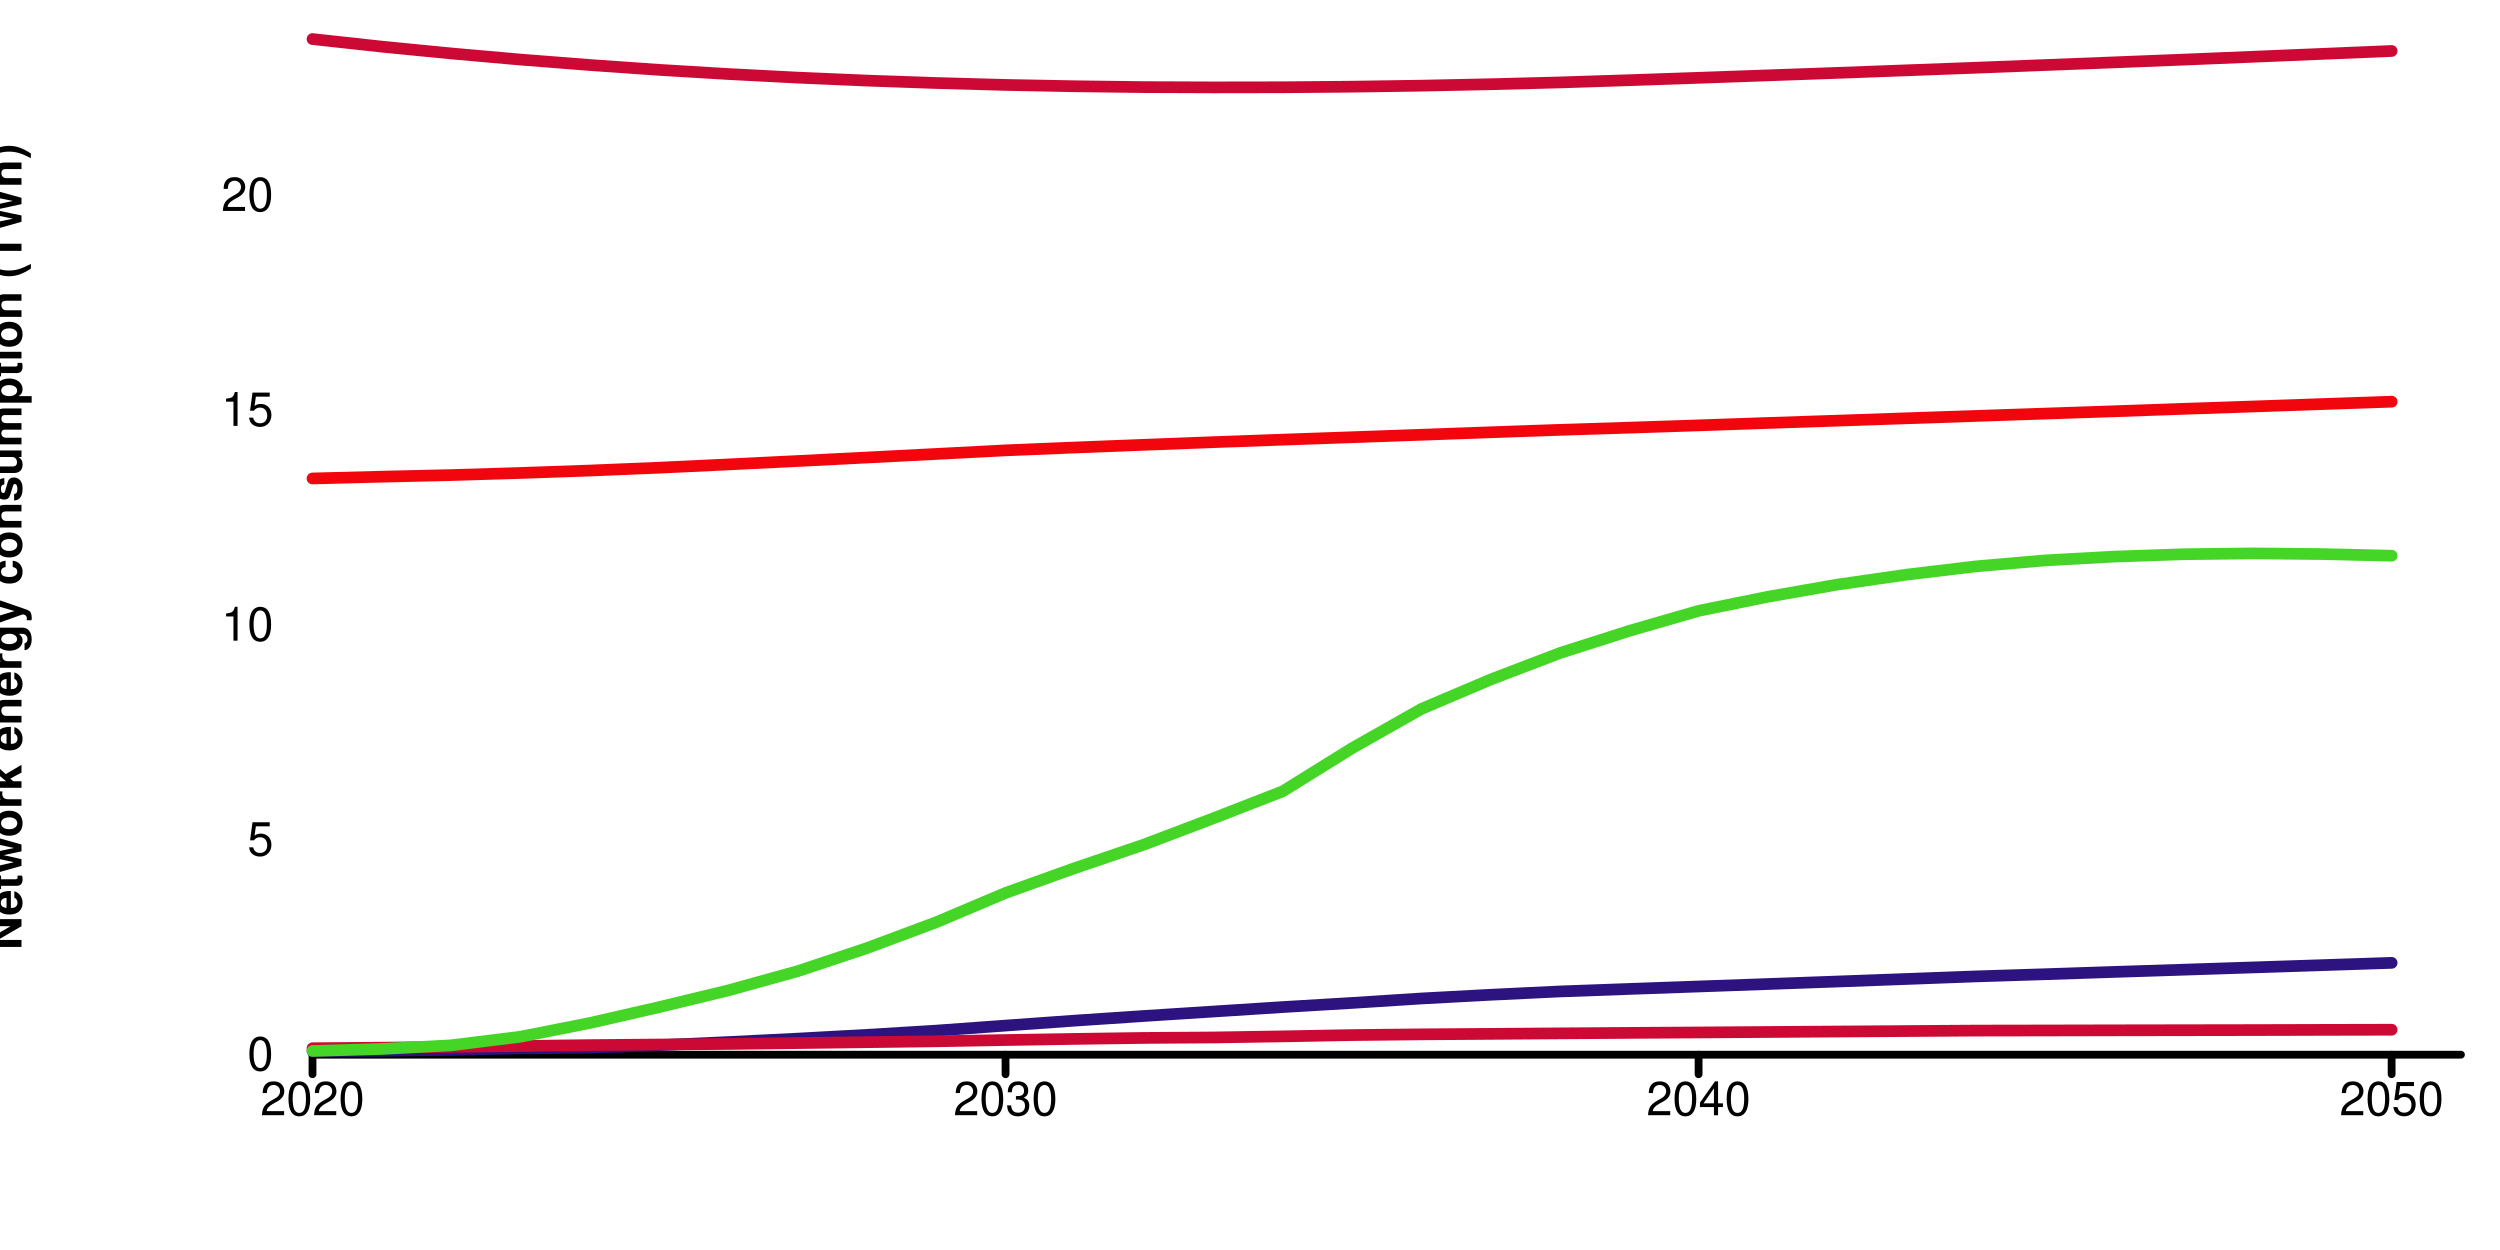
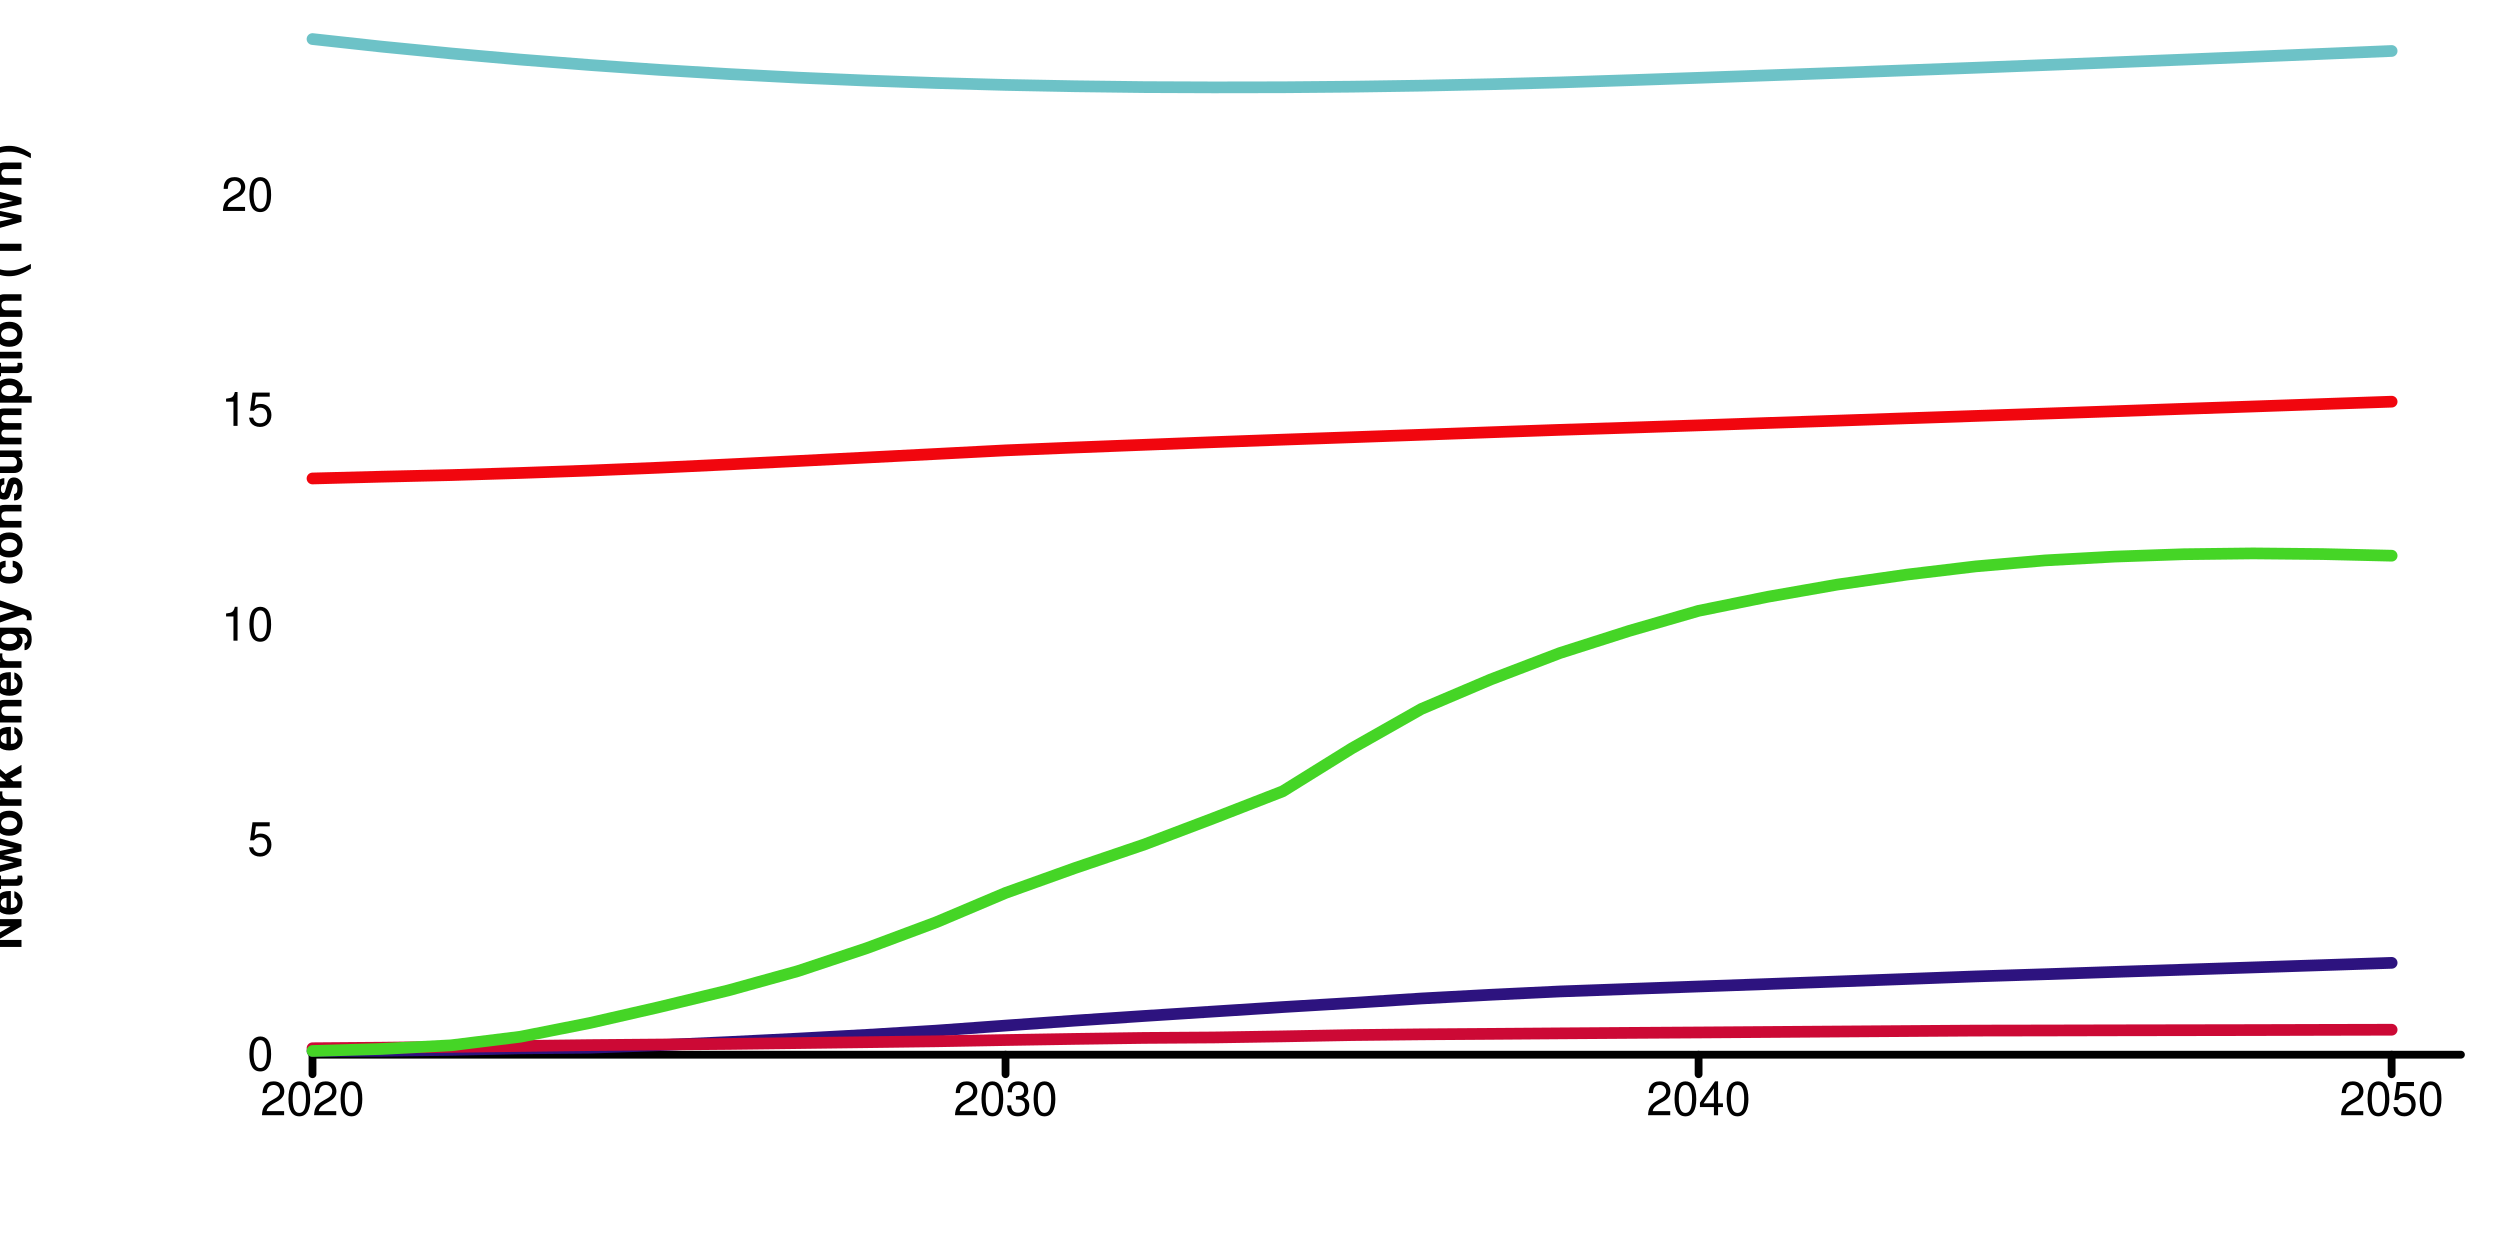
<svg xmlns="http://www.w3.org/2000/svg" width="640" height="320" viewBox="0 0 640 320" style="overflow:display" preserveAspectRatio="xMinYMin meet" overflow="visible">
  <defs>
    <style>
	.data-series path.line { fill-opacity: 0; }
	.data-series path.line.dotted { stroke-dasharray: 12 20 }
	.data-series circle { display: none; }
	.data-series:hover path.line, .data-series.on path.line { stroke-width: 5; }
	.data-series:hover circle, .data-series.on circle { display: inline; }
	.data-series circle:hover, .data-series circle.on { r: 6px!important; fill: black; }
	.grid { font-family: "Helvetica Neue",Helvetica,Arial,"Lucida Grande",sans-serif; }
	.grid line { stroke: rgb(0,0,0); stroke-width: 2; stroke-linecap: round; }
	.grid.grid-x text { text-anchor: middle; dominant-baseline: hanging; transform: translateY(10px); }
	.grid.grid-y text { text-anchor: end; dominant-baseline: middle; transform: translateX(-10px); }
	</style>
  </defs>
  <g class="grid grid-y">
    <line x1="80" y1="270" x2="630" y2="270" data-left="80" />
    <text x="80" y="270" text-anchor="end">0</text>
    <text x="80" y="215.001" text-anchor="end">5</text>
    <text x="80" y="160.003" text-anchor="end">10</text>
    <text x="80" y="105.004" text-anchor="end">15</text>
    <text x="80" y="50.006" text-anchor="end">20</text>
    <text style="text-anchor:middle;dominant-baseline:hanging;font-weight:bold;transform: translateY(140px) rotate(-90deg);">Network energy consumption (TWh)</text>
  </g>
  <g class="grid grid-x">
    <line class="tick" x1="80" y1="270" x2="80" y2="275" />
    <text x="80" y="270" text-anchor="middle">2020</text>
    <line class="tick" x1="257.419" y1="270" x2="257.419" y2="275" />
    <text x="257.419" y="270" text-anchor="middle">2030</text>
    <line class="tick" x1="434.839" y1="270" x2="434.839" y2="275" />
    <text x="434.839" y="270" text-anchor="middle">2040</text>
    <line class="tick" x1="612.258" y1="270" x2="612.258" y2="275" />
    <text x="612.258" y="270" text-anchor="middle">2050</text>
    <text style="text-anchor:middle;dominant-baseline:hanging;font-weight:bold;transform: translateY(140px) rotate(-90deg);" />
  </g>
  <g data-scenario="domestic" class="data-series">
    <path d="M 80.00,122.49L 97.74,122.03L 115.48,121.62L 133.23,121.08L 150.97,120.46L 168.71,119.73L 186.45,118.89L 204.19,118.02L 221.94,117.12L 239.68,116.21L 257.42,115.29L 275.16,114.56L 292.90,113.87L 310.65,113.19L 328.39,112.55L 346.13,111.93L 363.87,111.30L 381.61,110.66L 399.35,110.04L 417.10,109.48L 434.84,108.89L 452.58,108.28L 470.32,107.69L 488.06,107.08L 505.81,106.48L 523.55,105.88L 541.29,105.28L 559.03,104.66L 576.77,104.06L 594.52,103.44L 612.26,102.83" id="Domestic" class="line" stroke="#F1060E" stroke-width="3" stroke-linecap="round" />
    <circle cx="80.00" cy="122.49" data-y="13.410" data-x="2020" r="4" fill="#F1060E" />
    <circle cx="97.74" cy="122.03" data-y="13.452" data-x="2021" r="4" fill="#F1060E" />
    <circle cx="115.48" cy="121.62" data-y="13.489" data-x="2022" r="4" fill="#F1060E" />
    <circle cx="133.23" cy="121.08" data-y="13.539" data-x="2023" r="4" fill="#F1060E" />
    <circle cx="150.97" cy="120.46" data-y="13.595" data-x="2024" r="4" fill="#F1060E" />
    <circle cx="168.71" cy="119.73" data-y="13.661" data-x="2025" r="4" fill="#F1060E" />
    <circle cx="186.45" cy="118.89" data-y="13.738" data-x="2026" r="4" fill="#F1060E" />
    <circle cx="204.19" cy="118.02" data-y="13.817" data-x="2027" r="4" fill="#F1060E" />
    <circle cx="221.94" cy="117.12" data-y="13.899" data-x="2028" r="4" fill="#F1060E" />
    <circle cx="239.68" cy="116.21" data-y="13.981" data-x="2029" r="4" fill="#F1060E" />
    <circle cx="257.42" cy="115.29" data-y="14.065" data-x="2030" r="4" fill="#F1060E" />
    <circle cx="275.16" cy="114.56" data-y="14.131" data-x="2031" r="4" fill="#F1060E" />
    <circle cx="292.90" cy="113.87" data-y="14.194" data-x="2032" r="4" fill="#F1060E" />
    <circle cx="310.65" cy="113.19" data-y="14.256" data-x="2033" r="4" fill="#F1060E" />
    <circle cx="328.39" cy="112.55" data-y="14.314" data-x="2034" r="4" fill="#F1060E" />
    <circle cx="346.13" cy="111.93" data-y="14.370" data-x="2035" r="4" fill="#F1060E" />
    <circle cx="363.87" cy="111.30" data-y="14.428" data-x="2036" r="4" fill="#F1060E" />
    <circle cx="381.61" cy="110.66" data-y="14.486" data-x="2037" r="4" fill="#F1060E" />
    <circle cx="399.35" cy="110.04" data-y="14.542" data-x="2038" r="4" fill="#F1060E" />
    <circle cx="417.10" cy="109.48" data-y="14.593" data-x="2039" r="4" fill="#F1060E" />
    <circle cx="434.84" cy="108.89" data-y="14.647" data-x="2040" r="4" fill="#F1060E" />
    <circle cx="452.58" cy="108.28" data-y="14.702" data-x="2041" r="4" fill="#F1060E" />
    <circle cx="470.32" cy="107.69" data-y="14.756" data-x="2042" r="4" fill="#F1060E" />
    <circle cx="488.06" cy="107.08" data-y="14.811" data-x="2043" r="4" fill="#F1060E" />
    <circle cx="505.81" cy="106.48" data-y="14.866" data-x="2044" r="4" fill="#F1060E" />
    <circle cx="523.55" cy="105.88" data-y="14.920" data-x="2045" r="4" fill="#F1060E" />
    <circle cx="541.29" cy="105.28" data-y="14.975" data-x="2046" r="4" fill="#F1060E" />
    <circle cx="559.03" cy="104.66" data-y="15.031" data-x="2047" r="4" fill="#F1060E" />
    <circle cx="576.77" cy="104.06" data-y="15.086" data-x="2048" r="4" fill="#F1060E" />
    <circle cx="594.52" cy="103.44" data-y="15.142" data-x="2049" r="4" fill="#F1060E" />
    <circle cx="612.26" cy="102.83" data-y="15.198" data-x="2050" r="4" fill="#F1060E" />
  </g>
  <g data-scenario="i-and-c" class="data-series">
-     <path d="M 80.00,10.00L 97.74,11.94L 115.48,13.68L 133.23,15.25L 150.97,16.64L 168.71,17.88L 186.45,18.95L 204.19,19.87L 221.94,20.63L 239.68,21.25L 257.42,21.74L 275.16,22.08L 292.90,22.30L 310.65,22.37L 328.39,22.34L 346.13,22.19L 363.87,21.93L 381.61,21.56L 399.35,21.10L 417.10,20.53L 434.84,19.92L 452.58,19.29L 470.32,18.66L 488.06,18.00L 505.81,17.34L 523.55,16.65L 541.29,15.96L 559.03,15.26L 576.77,14.53L 594.52,13.79L 612.26,13.05" id="I &amp; C" class="line" stroke="#cc0935" stroke-width="3" stroke-linecap="round" />
-     <circle cx="80.00" cy="10.00" data-y="23.637" data-x="2020" r="4" fill="#cc0935" />
-     <circle cx="97.74" cy="11.94" data-y="23.461" data-x="2021" r="4" fill="#cc0935" />
-     <circle cx="115.48" cy="13.68" data-y="23.302" data-x="2022" r="4" fill="#cc0935" />
-     <circle cx="133.23" cy="15.25" data-y="23.160" data-x="2023" r="4" fill="#cc0935" />
-     <circle cx="150.97" cy="16.64" data-y="23.033" data-x="2024" r="4" fill="#cc0935" />
-     <circle cx="168.71" cy="17.88" data-y="22.921" data-x="2025" r="4" fill="#cc0935" />
-     <circle cx="186.45" cy="18.95" data-y="22.823" data-x="2026" r="4" fill="#cc0935" />
-     <circle cx="204.19" cy="19.87" data-y="22.740" data-x="2027" r="4" fill="#cc0935" />
-     <circle cx="221.94" cy="20.63" data-y="22.671" data-x="2028" r="4" fill="#cc0935" />
-     <circle cx="239.68" cy="21.25" data-y="22.614" data-x="2029" r="4" fill="#cc0935" />
-     <circle cx="257.42" cy="21.74" data-y="22.570" data-x="2030" r="4" fill="#cc0935" />
-     <circle cx="275.16" cy="22.08" data-y="22.539" data-x="2031" r="4" fill="#cc0935" />
-     <circle cx="292.90" cy="22.30" data-y="22.519" data-x="2032" r="4" fill="#cc0935" />
-     <circle cx="310.65" cy="22.37" data-y="22.512" data-x="2033" r="4" fill="#cc0935" />
-     <circle cx="328.39" cy="22.34" data-y="22.515" data-x="2034" r="4" fill="#cc0935" />
-     <circle cx="346.13" cy="22.19" data-y="22.529" data-x="2035" r="4" fill="#cc0935" />
-     <circle cx="363.87" cy="21.93" data-y="22.552" data-x="2036" r="4" fill="#cc0935" />
-     <circle cx="381.61" cy="21.56" data-y="22.586" data-x="2037" r="4" fill="#cc0935" />
-     <circle cx="399.35" cy="21.10" data-y="22.628" data-x="2038" r="4" fill="#cc0935" />
-     <circle cx="417.10" cy="20.53" data-y="22.680" data-x="2039" r="4" fill="#cc0935" />
-     <circle cx="434.84" cy="19.92" data-y="22.735" data-x="2040" r="4" fill="#cc0935" />
-     <circle cx="452.58" cy="19.29" data-y="22.792" data-x="2041" r="4" fill="#cc0935" />
-     <circle cx="470.32" cy="18.66" data-y="22.850" data-x="2042" r="4" fill="#cc0935" />
-     <circle cx="488.06" cy="18.00" data-y="22.910" data-x="2043" r="4" fill="#cc0935" />
-     <circle cx="505.81" cy="17.34" data-y="22.970" data-x="2044" r="4" fill="#cc0935" />
-     <circle cx="523.55" cy="16.65" data-y="23.032" data-x="2045" r="4" fill="#cc0935" />
-     <circle cx="541.29" cy="15.96" data-y="23.095" data-x="2046" r="4" fill="#cc0935" />
-     <circle cx="559.03" cy="15.26" data-y="23.159" data-x="2047" r="4" fill="#cc0935" />
-     <circle cx="576.77" cy="14.53" data-y="23.225" data-x="2048" r="4" fill="#cc0935" />
-     <circle cx="594.52" cy="13.79" data-y="23.292" data-x="2049" r="4" fill="#cc0935" />
-     <circle cx="612.26" cy="13.05" data-y="23.360" data-x="2050" r="4" fill="#cc0935" />
+     <path d="M 80.00,10.00L 97.74,11.94L 115.48,13.68L 133.23,15.25L 150.97,16.64L 168.71,17.88L 186.45,18.95L 204.19,19.87L 221.94,20.63L 239.68,21.25L 257.42,21.74L 275.16,22.08L 292.90,22.30L 310.65,22.37L 328.39,22.34L 346.13,22.19L 363.87,21.93L 381.61,21.56L 399.35,21.10L 417.10,20.53L 434.84,19.92L 452.58,19.29L 470.32,18.66L 488.06,18.00L 505.81,17.34L 523.55,16.65L 541.29,15.96L 559.03,15.26L 576.77,14.53L 594.52,13.79L 612.26,13.05" id="I &amp; C" class="line" stroke="#6DC2C7" stroke-width="3" stroke-linecap="round" />
+     <circle cx="80.00" cy="10.00" data-y="23.637" data-x="2020" r="4" fill="#6DC2C7" />
+     <circle cx="97.74" cy="11.94" data-y="23.461" data-x="2021" r="4" fill="#6DC2C7" />
+     <circle cx="115.48" cy="13.68" data-y="23.302" data-x="2022" r="4" fill="#6DC2C7" />
+     <circle cx="133.23" cy="15.25" data-y="23.160" data-x="2023" r="4" fill="#6DC2C7" />
+     <circle cx="150.97" cy="16.64" data-y="23.033" data-x="2024" r="4" fill="#6DC2C7" />
+     <circle cx="168.71" cy="17.88" data-y="22.921" data-x="2025" r="4" fill="#6DC2C7" />
+     <circle cx="186.45" cy="18.95" data-y="22.823" data-x="2026" r="4" fill="#6DC2C7" />
+     <circle cx="204.19" cy="19.87" data-y="22.740" data-x="2027" r="4" fill="#6DC2C7" />
+     <circle cx="221.94" cy="20.63" data-y="22.671" data-x="2028" r="4" fill="#6DC2C7" />
+     <circle cx="239.68" cy="21.25" data-y="22.614" data-x="2029" r="4" fill="#6DC2C7" />
+     <circle cx="257.42" cy="21.74" data-y="22.570" data-x="2030" r="4" fill="#6DC2C7" />
+     <circle cx="275.16" cy="22.08" data-y="22.539" data-x="2031" r="4" fill="#6DC2C7" />
+     <circle cx="292.90" cy="22.30" data-y="22.519" data-x="2032" r="4" fill="#6DC2C7" />
+     <circle cx="310.65" cy="22.37" data-y="22.512" data-x="2033" r="4" fill="#6DC2C7" />
+     <circle cx="328.39" cy="22.34" data-y="22.515" data-x="2034" r="4" fill="#6DC2C7" />
+     <circle cx="346.13" cy="22.19" data-y="22.529" data-x="2035" r="4" fill="#6DC2C7" />
+     <circle cx="363.87" cy="21.93" data-y="22.552" data-x="2036" r="4" fill="#6DC2C7" />
+     <circle cx="381.61" cy="21.56" data-y="22.586" data-x="2037" r="4" fill="#6DC2C7" />
+     <circle cx="399.35" cy="21.10" data-y="22.628" data-x="2038" r="4" fill="#6DC2C7" />
+     <circle cx="417.10" cy="20.53" data-y="22.680" data-x="2039" r="4" fill="#6DC2C7" />
+     <circle cx="434.84" cy="19.92" data-y="22.735" data-x="2040" r="4" fill="#6DC2C7" />
+     <circle cx="452.58" cy="19.29" data-y="22.792" data-x="2041" r="4" fill="#6DC2C7" />
+     <circle cx="470.32" cy="18.66" data-y="22.850" data-x="2042" r="4" fill="#6DC2C7" />
+     <circle cx="488.06" cy="18.00" data-y="22.910" data-x="2043" r="4" fill="#6DC2C7" />
+     <circle cx="505.81" cy="17.34" data-y="22.970" data-x="2044" r="4" fill="#6DC2C7" />
+     <circle cx="523.55" cy="16.65" data-y="23.032" data-x="2045" r="4" fill="#6DC2C7" />
+     <circle cx="541.29" cy="15.96" data-y="23.095" data-x="2046" r="4" fill="#6DC2C7" />
+     <circle cx="559.03" cy="15.26" data-y="23.159" data-x="2047" r="4" fill="#6DC2C7" />
+     <circle cx="576.77" cy="14.53" data-y="23.225" data-x="2048" r="4" fill="#6DC2C7" />
+     <circle cx="594.52" cy="13.79" data-y="23.292" data-x="2049" r="4" fill="#6DC2C7" />
+     <circle cx="612.26" cy="13.05" data-y="23.360" data-x="2050" r="4" fill="#6DC2C7" />
  </g>
  <g data-scenario="heat-pumps---domestic" class="data-series">
    <path d="M 80.00,269.05L 97.74,269.00L 115.48,268.77L 133.23,268.38L 150.97,268.21L 168.71,267.57L 186.45,266.77L 204.19,265.89L 221.94,264.92L 239.68,263.84L 257.42,262.55L 275.16,261.28L 292.90,260.09L 310.65,258.95L 328.39,257.81L 346.13,256.75L 363.87,255.61L 381.61,254.66L 399.35,253.81L 417.10,253.17L 434.84,252.54L 452.58,251.91L 470.32,251.27L 488.06,250.62L 505.81,249.96L 523.55,249.40L 541.29,248.81L 559.03,248.24L 576.77,247.66L 594.52,247.08L 612.26,246.49" id="Heat pumps - domestic" class="line" stroke="#2D137F" stroke-width="3" stroke-linecap="round" />
    <circle cx="80.00" cy="269.05" data-y="0.086" data-x="2020" r="4" fill="#2D137F" />
    <circle cx="97.74" cy="269.00" data-y="0.091" data-x="2021" r="4" fill="#2D137F" />
    <circle cx="115.48" cy="268.77" data-y="0.112" data-x="2022" r="4" fill="#2D137F" />
    <circle cx="133.23" cy="268.38" data-y="0.147" data-x="2023" r="4" fill="#2D137F" />
    <circle cx="150.97" cy="268.21" data-y="0.163" data-x="2024" r="4" fill="#2D137F" />
    <circle cx="168.71" cy="267.57" data-y="0.221" data-x="2025" r="4" fill="#2D137F" />
    <circle cx="186.45" cy="266.77" data-y="0.294" data-x="2026" r="4" fill="#2D137F" />
    <circle cx="204.19" cy="265.89" data-y="0.374" data-x="2027" r="4" fill="#2D137F" />
    <circle cx="221.94" cy="264.92" data-y="0.462" data-x="2028" r="4" fill="#2D137F" />
    <circle cx="239.68" cy="263.84" data-y="0.560" data-x="2029" r="4" fill="#2D137F" />
    <circle cx="257.42" cy="262.55" data-y="0.677" data-x="2030" r="4" fill="#2D137F" />
    <circle cx="275.16" cy="261.28" data-y="0.793" data-x="2031" r="4" fill="#2D137F" />
    <circle cx="292.90" cy="260.09" data-y="0.901" data-x="2032" r="4" fill="#2D137F" />
    <circle cx="310.65" cy="258.95" data-y="1.005" data-x="2033" r="4" fill="#2D137F" />
    <circle cx="328.39" cy="257.81" data-y="1.108" data-x="2034" r="4" fill="#2D137F" />
    <circle cx="346.13" cy="256.75" data-y="1.205" data-x="2035" r="4" fill="#2D137F" />
    <circle cx="363.87" cy="255.61" data-y="1.308" data-x="2036" r="4" fill="#2D137F" />
    <circle cx="381.61" cy="254.66" data-y="1.395" data-x="2037" r="4" fill="#2D137F" />
    <circle cx="399.35" cy="253.81" data-y="1.472" data-x="2038" r="4" fill="#2D137F" />
    <circle cx="417.10" cy="253.17" data-y="1.530" data-x="2039" r="4" fill="#2D137F" />
    <circle cx="434.84" cy="252.54" data-y="1.587" data-x="2040" r="4" fill="#2D137F" />
    <circle cx="452.58" cy="251.91" data-y="1.645" data-x="2041" r="4" fill="#2D137F" />
    <circle cx="470.32" cy="251.27" data-y="1.703" data-x="2042" r="4" fill="#2D137F" />
    <circle cx="488.06" cy="250.62" data-y="1.762" data-x="2043" r="4" fill="#2D137F" />
    <circle cx="505.81" cy="249.96" data-y="1.822" data-x="2044" r="4" fill="#2D137F" />
    <circle cx="523.55" cy="249.40" data-y="1.873" data-x="2045" r="4" fill="#2D137F" />
    <circle cx="541.29" cy="248.81" data-y="1.926" data-x="2046" r="4" fill="#2D137F" />
    <circle cx="559.03" cy="248.24" data-y="1.978" data-x="2047" r="4" fill="#2D137F" />
    <circle cx="576.77" cy="247.66" data-y="2.031" data-x="2048" r="4" fill="#2D137F" />
    <circle cx="594.52" cy="247.08" data-y="2.084" data-x="2049" r="4" fill="#2D137F" />
    <circle cx="612.26" cy="246.49" data-y="2.137" data-x="2050" r="4" fill="#2D137F" />
  </g>
  <g data-scenario="heat-pumps---i-and-c" class="data-series">
    <path d="M 80.00,268.35L 97.74,268.21L 115.48,268.00L 133.23,267.77L 150.97,267.55L 168.71,267.40L 186.45,267.25L 204.19,267.03L 221.94,266.80L 239.68,266.57L 257.42,266.25L 275.16,265.96L 292.90,265.71L 310.65,265.59L 328.39,265.31L 346.13,264.98L 363.87,264.79L 381.61,264.67L 399.35,264.54L 417.10,264.42L 434.84,264.31L 452.58,264.19L 470.32,264.07L 488.06,263.95L 505.81,263.83L 523.55,263.80L 541.29,263.76L 559.03,263.73L 576.77,263.70L 594.52,263.65L 612.26,263.61" id="Heat pumps - I &amp; C" class="line" stroke="#cc0935" stroke-width="3" stroke-linecap="round" />
    <circle cx="80.00" cy="268.35" data-y="0.150" data-x="2020" r="4" fill="#cc0935" />
    <circle cx="97.74" cy="268.21" data-y="0.163" data-x="2021" r="4" fill="#cc0935" />
    <circle cx="115.48" cy="268.00" data-y="0.182" data-x="2022" r="4" fill="#cc0935" />
    <circle cx="133.23" cy="267.77" data-y="0.203" data-x="2023" r="4" fill="#cc0935" />
    <circle cx="150.97" cy="267.55" data-y="0.223" data-x="2024" r="4" fill="#cc0935" />
    <circle cx="168.71" cy="267.40" data-y="0.236" data-x="2025" r="4" fill="#cc0935" />
    <circle cx="186.45" cy="267.25" data-y="0.250" data-x="2026" r="4" fill="#cc0935" />
    <circle cx="204.19" cy="267.03" data-y="0.270" data-x="2027" r="4" fill="#cc0935" />
    <circle cx="221.94" cy="266.80" data-y="0.291" data-x="2028" r="4" fill="#cc0935" />
    <circle cx="239.68" cy="266.57" data-y="0.312" data-x="2029" r="4" fill="#cc0935" />
    <circle cx="257.42" cy="266.25" data-y="0.341" data-x="2030" r="4" fill="#cc0935" />
    <circle cx="275.16" cy="265.96" data-y="0.367" data-x="2031" r="4" fill="#cc0935" />
    <circle cx="292.90" cy="265.71" data-y="0.390" data-x="2032" r="4" fill="#cc0935" />
    <circle cx="310.65" cy="265.59" data-y="0.401" data-x="2033" r="4" fill="#cc0935" />
    <circle cx="328.39" cy="265.31" data-y="0.426" data-x="2034" r="4" fill="#cc0935" />
    <circle cx="346.13" cy="264.98" data-y="0.456" data-x="2035" r="4" fill="#cc0935" />
    <circle cx="363.87" cy="264.79" data-y="0.474" data-x="2036" r="4" fill="#cc0935" />
    <circle cx="381.61" cy="264.67" data-y="0.485" data-x="2037" r="4" fill="#cc0935" />
    <circle cx="399.35" cy="264.54" data-y="0.496" data-x="2038" r="4" fill="#cc0935" />
    <circle cx="417.10" cy="264.42" data-y="0.507" data-x="2039" r="4" fill="#cc0935" />
    <circle cx="434.84" cy="264.31" data-y="0.517" data-x="2040" r="4" fill="#cc0935" />
    <circle cx="452.58" cy="264.19" data-y="0.528" data-x="2041" r="4" fill="#cc0935" />
    <circle cx="470.32" cy="264.07" data-y="0.539" data-x="2042" r="4" fill="#cc0935" />
    <circle cx="488.06" cy="263.95" data-y="0.550" data-x="2043" r="4" fill="#cc0935" />
    <circle cx="505.81" cy="263.83" data-y="0.561" data-x="2044" r="4" fill="#cc0935" />
    <circle cx="523.55" cy="263.80" data-y="0.564" data-x="2045" r="4" fill="#cc0935" />
    <circle cx="541.29" cy="263.76" data-y="0.567" data-x="2046" r="4" fill="#cc0935" />
    <circle cx="559.03" cy="263.73" data-y="0.570" data-x="2047" r="4" fill="#cc0935" />
    <circle cx="576.77" cy="263.70" data-y="0.573" data-x="2048" r="4" fill="#cc0935" />
    <circle cx="594.52" cy="263.65" data-y="0.577" data-x="2049" r="4" fill="#cc0935" />
    <circle cx="612.26" cy="263.61" data-y="0.581" data-x="2050" r="4" fill="#cc0935" />
  </g>
  <g data-scenario="ev" class="data-series">
    <path d="M 80.00,269.05L 97.74,268.53L 115.48,267.60L 133.23,265.40L 150.97,261.89L 168.71,257.83L 186.45,253.54L 204.19,248.62L 221.94,242.71L 239.68,236.09L 257.42,228.59L 275.16,222.23L 292.90,216.20L 310.65,209.47L 328.39,202.57L 346.13,191.54L 363.87,181.49L 381.61,173.95L 399.35,167.17L 417.10,161.50L 434.84,156.37L 452.58,152.77L 470.32,149.66L 488.06,147.11L 505.81,144.99L 523.55,143.46L 541.29,142.49L 559.03,141.88L 576.77,141.67L 594.52,141.84L 612.26,142.26" id="EV" class="line" stroke="#45D526" stroke-width="3" stroke-linecap="round" />
    <circle cx="80.00" cy="269.05" data-y="0.086" data-x="2020" r="4" fill="#45D526" />
    <circle cx="97.74" cy="268.53" data-y="0.134" data-x="2021" r="4" fill="#45D526" />
    <circle cx="115.48" cy="267.60" data-y="0.218" data-x="2022" r="4" fill="#45D526" />
    <circle cx="133.23" cy="265.40" data-y="0.418" data-x="2023" r="4" fill="#45D526" />
    <circle cx="150.97" cy="261.89" data-y="0.737" data-x="2024" r="4" fill="#45D526" />
    <circle cx="168.71" cy="257.83" data-y="1.106" data-x="2025" r="4" fill="#45D526" />
    <circle cx="186.45" cy="253.54" data-y="1.496" data-x="2026" r="4" fill="#45D526" />
    <circle cx="204.19" cy="248.62" data-y="1.944" data-x="2027" r="4" fill="#45D526" />
    <circle cx="221.94" cy="242.71" data-y="2.481" data-x="2028" r="4" fill="#45D526" />
    <circle cx="239.68" cy="236.09" data-y="3.083" data-x="2029" r="4" fill="#45D526" />
    <circle cx="257.42" cy="228.59" data-y="3.765" data-x="2030" r="4" fill="#45D526" />
    <circle cx="275.16" cy="222.23" data-y="4.343" data-x="2031" r="4" fill="#45D526" />
    <circle cx="292.90" cy="216.20" data-y="4.891" data-x="2032" r="4" fill="#45D526" />
    <circle cx="310.65" cy="209.47" data-y="5.503" data-x="2033" r="4" fill="#45D526" />
    <circle cx="328.39" cy="202.57" data-y="6.130" data-x="2034" r="4" fill="#45D526" />
    <circle cx="346.13" cy="191.54" data-y="7.133" data-x="2035" r="4" fill="#45D526" />
    <circle cx="363.87" cy="181.49" data-y="8.047" data-x="2036" r="4" fill="#45D526" />
    <circle cx="381.61" cy="173.95" data-y="8.732" data-x="2037" r="4" fill="#45D526" />
    <circle cx="399.35" cy="167.17" data-y="9.348" data-x="2038" r="4" fill="#45D526" />
    <circle cx="417.10" cy="161.50" data-y="9.864" data-x="2039" r="4" fill="#45D526" />
    <circle cx="434.84" cy="156.37" data-y="10.330" data-x="2040" r="4" fill="#45D526" />
    <circle cx="452.58" cy="152.77" data-y="10.658" data-x="2041" r="4" fill="#45D526" />
    <circle cx="470.32" cy="149.66" data-y="10.940" data-x="2042" r="4" fill="#45D526" />
    <circle cx="488.06" cy="147.11" data-y="11.172" data-x="2043" r="4" fill="#45D526" />
    <circle cx="505.81" cy="144.99" data-y="11.365" data-x="2044" r="4" fill="#45D526" />
    <circle cx="523.55" cy="143.46" data-y="11.504" data-x="2045" r="4" fill="#45D526" />
    <circle cx="541.29" cy="142.49" data-y="11.592" data-x="2046" r="4" fill="#45D526" />
    <circle cx="559.03" cy="141.88" data-y="11.648" data-x="2047" r="4" fill="#45D526" />
    <circle cx="576.77" cy="141.67" data-y="11.667" data-x="2048" r="4" fill="#45D526" />
    <circle cx="594.52" cy="141.84" data-y="11.651" data-x="2049" r="4" fill="#45D526" />
    <circle cx="612.26" cy="142.26" data-y="11.613" data-x="2050" r="4" fill="#45D526" />
  </g>
</svg>
